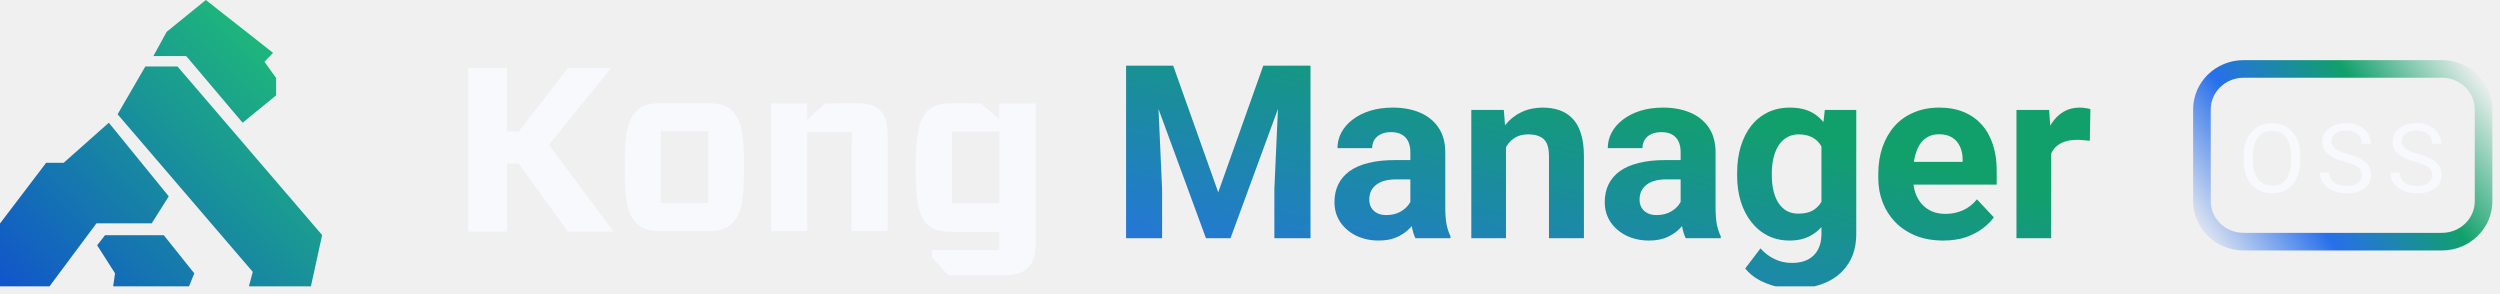
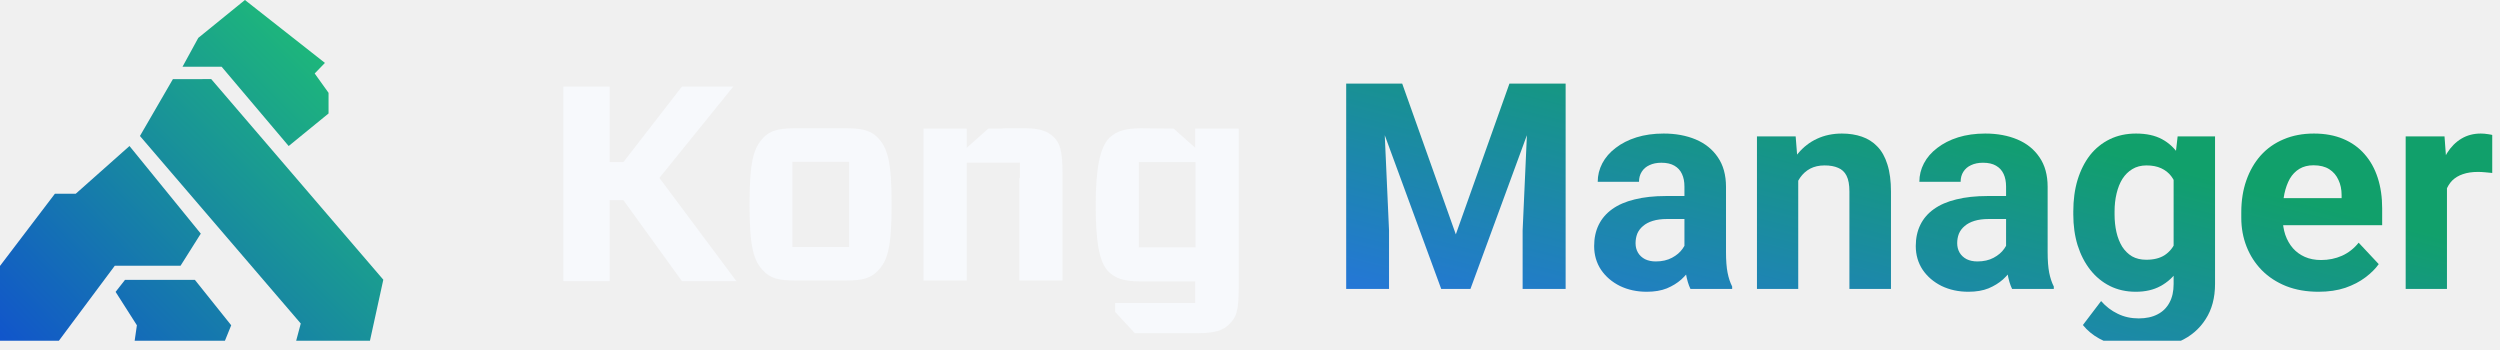
- <svg xmlns="http://www.w3.org/2000/svg" width="213" height="25" viewBox="0 0 213 25" fill="none">
-   <path d="M8.95 20.039L8.277 20.898L9.801 23.289L9.642 24.395H16.106L16.554 23.289L13.954 20.039H8.95Z" fill="url(#paint0_linear_272_6668)" />
-   <path d="M12.38 5.665L10.02 9.737L21.535 23.164L21.207 24.395H26.489L27.445 20.027L15.123 5.663L12.38 5.665Z" fill="url(#paint1_linear_272_6668)" />
-   <path d="M14.197 2.713L13.069 4.777H15.867L20.669 10.455L23.524 8.125V6.646L22.532 5.261L23.265 4.504L17.537 0L14.197 2.713Z" fill="url(#paint2_linear_272_6668)" />
-   <path d="M5.425 13.87H3.932L0 19.04V24.395H4.218L4.964 23.392L8.218 19.028H12.926L14.376 16.728L9.271 10.455L5.425 13.87Z" fill="url(#paint3_linear_272_6668)" />
-   <g clip-path="url(#clip0_272_6668)">
-     <path d="M97.348 5.593H99.955L103.793 16.385L107.631 5.593H110.238L104.84 20.292H102.746L97.348 5.593ZM95.942 5.593H98.539L99.011 16.112V20.292H95.942V5.593ZM109.047 5.593H111.654V20.292H108.576V16.112L109.047 5.593Z" fill="url(#paint4_linear_272_6668)" />
-     <path d="M120.162 17.829V12.963C120.162 12.613 120.103 12.313 119.987 12.064C119.871 11.809 119.689 11.61 119.443 11.469C119.204 11.327 118.892 11.257 118.509 11.257C118.181 11.257 117.897 11.314 117.658 11.428C117.418 11.536 117.233 11.694 117.103 11.903C116.974 12.105 116.908 12.344 116.908 12.62H113.953C113.953 12.155 114.062 11.714 114.281 11.297C114.5 10.88 114.818 10.513 115.235 10.197C115.653 9.874 116.149 9.621 116.724 9.44C117.305 9.258 117.955 9.167 118.674 9.167C119.535 9.167 120.302 9.308 120.972 9.591C121.643 9.874 122.17 10.298 122.553 10.863C122.943 11.428 123.137 12.135 123.137 12.983V17.657C123.137 18.256 123.175 18.748 123.25 19.131C123.326 19.508 123.435 19.838 123.579 20.121V20.292H120.592C120.449 19.996 120.339 19.626 120.264 19.182C120.196 18.731 120.162 18.28 120.162 17.829ZM120.551 13.639L120.572 15.285H118.92C118.53 15.285 118.191 15.329 117.904 15.416C117.617 15.504 117.38 15.628 117.196 15.79C117.011 15.944 116.874 16.126 116.785 16.335C116.703 16.544 116.662 16.772 116.662 17.021C116.662 17.27 116.72 17.496 116.836 17.698C116.953 17.893 117.121 18.048 117.339 18.162C117.558 18.27 117.815 18.324 118.109 18.324C118.554 18.324 118.94 18.236 119.269 18.061C119.597 17.886 119.85 17.671 120.028 17.415C120.213 17.159 120.309 16.917 120.316 16.688L121.095 17.92C120.986 18.196 120.835 18.482 120.644 18.778C120.459 19.074 120.223 19.354 119.936 19.616C119.648 19.872 119.303 20.084 118.899 20.252C118.496 20.413 118.017 20.494 117.463 20.494C116.758 20.494 116.118 20.356 115.543 20.08C114.976 19.798 114.524 19.411 114.189 18.919C113.86 18.421 113.696 17.856 113.696 17.223C113.696 16.651 113.806 16.143 114.025 15.699C114.243 15.255 114.565 14.881 114.989 14.578C115.42 14.269 115.957 14.037 116.6 13.882C117.243 13.72 117.989 13.639 118.838 13.639H120.551Z" fill="url(#paint5_linear_272_6668)" />
-     <path d="M128.309 11.701V20.292H125.354V9.369H128.125L128.309 11.701ZM127.879 14.447H127.078C127.078 13.639 127.184 12.912 127.396 12.266C127.608 11.614 127.906 11.058 128.289 10.601C128.672 10.136 129.127 9.783 129.654 9.541C130.188 9.291 130.783 9.167 131.44 9.167C131.959 9.167 132.435 9.241 132.866 9.389C133.297 9.537 133.666 9.773 133.974 10.096C134.289 10.419 134.529 10.846 134.693 11.378C134.864 11.91 134.95 12.559 134.95 13.326V20.292H131.973V13.316C131.973 12.832 131.905 12.455 131.768 12.186C131.631 11.916 131.429 11.728 131.162 11.62C130.903 11.506 130.581 11.449 130.198 11.449C129.801 11.449 129.456 11.526 129.161 11.681C128.874 11.836 128.635 12.051 128.443 12.327C128.258 12.596 128.118 12.912 128.022 13.276C127.926 13.639 127.879 14.03 127.879 14.447Z" fill="url(#paint6_linear_272_6668)" />
-     <path d="M143.19 17.829V12.963C143.19 12.613 143.132 12.313 143.016 12.064C142.899 11.809 142.718 11.61 142.472 11.469C142.233 11.327 141.921 11.257 141.538 11.257C141.21 11.257 140.926 11.314 140.686 11.428C140.447 11.536 140.262 11.694 140.132 11.903C140.002 12.105 139.937 12.344 139.937 12.62H136.982C136.982 12.155 137.091 11.714 137.31 11.297C137.529 10.88 137.847 10.513 138.264 10.197C138.682 9.874 139.178 9.621 139.752 9.44C140.334 9.258 140.984 9.167 141.702 9.167C142.564 9.167 143.331 9.308 144.001 9.591C144.672 9.874 145.198 10.298 145.582 10.863C145.972 11.428 146.166 12.135 146.166 12.983V17.657C146.166 18.256 146.204 18.748 146.279 19.131C146.354 19.508 146.464 19.838 146.608 20.121V20.292H143.621C143.478 19.996 143.368 19.626 143.293 19.182C143.225 18.731 143.19 18.28 143.19 17.829ZM143.58 13.639L143.601 15.285H141.948C141.559 15.285 141.22 15.329 140.933 15.416C140.645 15.504 140.409 15.628 140.225 15.79C140.04 15.944 139.903 16.126 139.814 16.335C139.732 16.544 139.691 16.772 139.691 17.021C139.691 17.27 139.749 17.496 139.865 17.698C139.982 17.893 140.149 18.048 140.368 18.162C140.587 18.27 140.843 18.324 141.138 18.324C141.583 18.324 141.969 18.236 142.297 18.061C142.626 17.886 142.879 17.671 143.057 17.415C143.242 17.159 143.337 16.917 143.344 16.688L144.124 17.92C144.015 18.196 143.864 18.482 143.673 18.778C143.488 19.074 143.252 19.354 142.965 19.616C142.677 19.872 142.332 20.084 141.928 20.252C141.525 20.413 141.045 20.494 140.491 20.494C139.787 20.494 139.147 20.356 138.572 20.08C138.004 19.798 137.553 19.411 137.218 18.919C136.889 18.421 136.725 17.856 136.725 17.223C136.725 16.651 136.835 16.143 137.053 15.699C137.272 15.255 137.594 14.881 138.018 14.578C138.449 14.269 138.986 14.037 139.629 13.882C140.272 13.72 141.018 13.639 141.867 13.639H143.58Z" fill="url(#paint7_linear_272_6668)" />
-     <path d="M155.474 9.369H158.153V19.929C158.153 20.925 157.927 21.77 157.476 22.463C157.031 23.163 156.408 23.691 155.608 24.048C154.807 24.411 153.877 24.593 152.816 24.593C152.351 24.593 151.859 24.533 151.339 24.411C150.826 24.29 150.333 24.102 149.861 23.846C149.396 23.59 149.006 23.267 148.691 22.877L149.994 21.161C150.337 21.551 150.733 21.854 151.185 22.069C151.636 22.291 152.136 22.402 152.683 22.402C153.217 22.402 153.668 22.305 154.038 22.11C154.407 21.921 154.691 21.642 154.89 21.272C155.088 20.908 155.187 20.467 155.187 19.949V11.893L155.474 9.369ZM148.003 14.962V14.75C148.003 13.915 148.106 13.158 148.311 12.478C148.523 11.792 148.821 11.203 149.204 10.712C149.594 10.22 150.066 9.84 150.62 9.571C151.175 9.302 151.8 9.167 152.498 9.167C153.237 9.167 153.856 9.302 154.356 9.571C154.855 9.84 155.266 10.224 155.587 10.722C155.909 11.213 156.158 11.795 156.337 12.468C156.521 13.135 156.665 13.865 156.767 14.659V15.123C156.665 15.884 156.511 16.591 156.306 17.244C156.1 17.896 155.83 18.468 155.495 18.96C155.16 19.444 154.743 19.821 154.243 20.09C153.75 20.36 153.162 20.494 152.478 20.494C151.794 20.494 151.175 20.356 150.62 20.08C150.073 19.804 149.604 19.417 149.214 18.919C148.824 18.421 148.523 17.836 148.311 17.163C148.106 16.49 148.003 15.756 148.003 14.962ZM150.959 14.75V14.962C150.959 15.413 151.003 15.834 151.093 16.224C151.181 16.614 151.318 16.961 151.503 17.264C151.695 17.56 151.931 17.792 152.211 17.96C152.498 18.122 152.837 18.203 153.227 18.203C153.767 18.203 154.209 18.092 154.551 17.869C154.893 17.641 155.149 17.328 155.321 16.93C155.492 16.533 155.591 16.076 155.618 15.557V14.235C155.604 13.811 155.546 13.431 155.444 13.094C155.341 12.751 155.197 12.458 155.013 12.216C154.828 11.974 154.589 11.785 154.294 11.65C154 11.516 153.651 11.449 153.247 11.449C152.857 11.449 152.519 11.536 152.232 11.711C151.951 11.879 151.715 12.111 151.523 12.408C151.339 12.704 151.198 13.054 151.102 13.458C151.007 13.855 150.959 14.286 150.959 14.75Z" fill="url(#paint8_linear_272_6668)" />
-     <path d="M165.563 20.494C164.701 20.494 163.927 20.36 163.243 20.09C162.559 19.814 161.977 19.434 161.499 18.95C161.026 18.465 160.664 17.903 160.411 17.264C160.158 16.618 160.031 15.931 160.031 15.204V14.8C160.031 13.973 160.151 13.215 160.39 12.529C160.63 11.842 160.972 11.247 161.416 10.742C161.868 10.237 162.415 9.85 163.059 9.581C163.702 9.305 164.427 9.167 165.234 9.167C166.021 9.167 166.719 9.295 167.328 9.551C167.937 9.806 168.446 10.17 168.857 10.641C169.274 11.112 169.589 11.678 169.801 12.337C170.013 12.99 170.119 13.717 170.119 14.518V15.729H161.293V13.791H167.215V13.569C167.215 13.165 167.14 12.805 166.989 12.489C166.845 12.165 166.626 11.91 166.332 11.721C166.038 11.533 165.662 11.438 165.203 11.438C164.813 11.438 164.478 11.523 164.198 11.691C163.917 11.859 163.688 12.095 163.51 12.398C163.339 12.7 163.209 13.057 163.12 13.468C163.038 13.871 162.997 14.316 162.997 14.8V15.204C162.997 15.642 163.059 16.046 163.182 16.416C163.312 16.786 163.493 17.105 163.725 17.375C163.965 17.644 164.252 17.853 164.588 18.001C164.93 18.149 165.316 18.223 165.747 18.223C166.281 18.223 166.777 18.122 167.235 17.92C167.701 17.711 168.101 17.398 168.436 16.981L169.873 18.516C169.64 18.845 169.322 19.162 168.918 19.465C168.521 19.767 168.043 20.016 167.482 20.212C166.92 20.4 166.281 20.494 165.563 20.494Z" fill="url(#paint9_linear_272_6668)" />
-     <path d="M174.757 11.752V20.292H171.802V9.369H174.583L174.757 11.752ZM178.103 9.298L178.051 11.994C177.908 11.974 177.733 11.957 177.528 11.943C177.33 11.923 177.148 11.913 176.984 11.913C176.567 11.913 176.204 11.967 175.896 12.075C175.595 12.175 175.342 12.327 175.137 12.529C174.938 12.731 174.788 12.976 174.685 13.266C174.589 13.555 174.535 13.885 174.521 14.255L173.926 14.073C173.926 13.367 173.998 12.717 174.141 12.125C174.285 11.526 174.494 11.004 174.768 10.56C175.048 10.116 175.39 9.773 175.794 9.53C176.197 9.288 176.659 9.167 177.179 9.167C177.343 9.167 177.511 9.18 177.682 9.207C177.853 9.228 177.993 9.258 178.103 9.298Z" fill="url(#paint10_linear_272_6668)" />
-     <path d="M208.049 5.872H191.156C189.195 5.872 187.605 7.415 187.605 9.318V17.142C187.605 19.045 189.195 20.588 191.156 20.588H208.049C210.011 20.588 211.601 19.045 211.601 17.142V9.318C211.601 7.415 210.011 5.872 208.049 5.872Z" stroke="url(#paint11_linear_272_6668)" stroke-width="1.5" />
-     <path d="M195.986 13.299V13.667C195.986 14.104 195.93 14.497 195.817 14.843C195.704 15.19 195.542 15.485 195.33 15.728C195.119 15.971 194.864 16.156 194.568 16.284C194.273 16.412 193.943 16.476 193.578 16.476C193.223 16.476 192.897 16.412 192.6 16.284C192.306 16.156 192.05 15.971 191.833 15.728C191.619 15.485 191.452 15.19 191.334 14.843C191.216 14.497 191.157 14.104 191.157 13.667V13.299C191.157 12.861 191.214 12.47 191.33 12.126C191.448 11.779 191.614 11.484 191.829 11.242C192.044 10.996 192.298 10.809 192.592 10.681C192.889 10.553 193.215 10.489 193.569 10.489C193.935 10.489 194.265 10.553 194.559 10.681C194.856 10.809 195.11 10.996 195.322 11.242C195.537 11.484 195.7 11.779 195.813 12.126C195.929 12.47 195.986 12.861 195.986 13.299ZM195.198 13.667V13.291C195.198 12.944 195.161 12.637 195.087 12.37C195.016 12.103 194.91 11.879 194.77 11.698C194.629 11.517 194.457 11.379 194.254 11.286C194.053 11.192 193.825 11.146 193.569 11.146C193.322 11.146 193.098 11.192 192.897 11.286C192.699 11.379 192.529 11.517 192.386 11.698C192.246 11.879 192.137 12.103 192.06 12.37C191.983 12.637 191.945 12.944 191.945 13.291V13.667C191.945 14.016 191.983 14.326 192.06 14.595C192.137 14.862 192.247 15.088 192.39 15.272C192.535 15.453 192.707 15.591 192.906 15.684C193.106 15.777 193.33 15.824 193.578 15.824C193.836 15.824 194.066 15.777 194.267 15.684C194.467 15.591 194.636 15.453 194.774 15.272C194.914 15.088 195.02 14.862 195.091 14.595C195.163 14.326 195.198 14.016 195.198 13.667Z" fill="#F7F9FC" />
-     <path d="M201.223 14.924C201.223 14.787 201.201 14.667 201.157 14.563C201.116 14.457 201.042 14.361 200.935 14.275C200.83 14.19 200.684 14.108 200.497 14.031C200.313 13.954 200.079 13.875 199.796 13.795C199.499 13.71 199.231 13.615 198.992 13.511C198.753 13.404 198.548 13.283 198.377 13.147C198.207 13.011 198.076 12.854 197.986 12.678C197.895 12.502 197.849 12.301 197.849 12.074C197.849 11.847 197.898 11.638 197.994 11.446C198.09 11.254 198.228 11.087 198.406 10.945C198.588 10.801 198.803 10.689 199.054 10.609C199.304 10.529 199.583 10.489 199.891 10.489C200.342 10.489 200.724 10.573 201.037 10.741C201.354 10.907 201.594 11.124 201.759 11.394C201.924 11.661 202.007 11.946 202.007 12.25H201.215C201.215 12.031 201.167 11.838 201.07 11.67C200.974 11.499 200.829 11.366 200.633 11.27C200.438 11.171 200.191 11.122 199.891 11.122C199.608 11.122 199.374 11.163 199.19 11.246C199.006 11.328 198.868 11.44 198.777 11.582C198.689 11.723 198.646 11.885 198.646 12.066C198.646 12.189 198.672 12.301 198.724 12.402C198.779 12.501 198.863 12.593 198.975 12.678C199.091 12.764 199.236 12.842 199.413 12.915C199.591 12.986 199.804 13.056 200.052 13.123C200.393 13.216 200.687 13.32 200.935 13.435C201.182 13.549 201.385 13.679 201.545 13.823C201.707 13.964 201.826 14.126 201.904 14.307C201.983 14.486 202.023 14.689 202.023 14.915C202.023 15.153 201.974 15.368 201.875 15.56C201.776 15.752 201.634 15.916 201.45 16.052C201.266 16.188 201.044 16.294 200.786 16.368C200.53 16.44 200.244 16.476 199.928 16.476C199.65 16.476 199.377 16.439 199.107 16.364C198.841 16.29 198.597 16.177 198.377 16.028C198.16 15.879 197.986 15.694 197.854 15.476C197.725 15.254 197.66 14.998 197.66 14.707H198.452C198.452 14.908 198.492 15.079 198.571 15.224C198.651 15.365 198.76 15.482 198.897 15.576C199.037 15.669 199.195 15.739 199.371 15.784C199.55 15.827 199.736 15.848 199.928 15.848C200.206 15.848 200.441 15.811 200.633 15.736C200.826 15.661 200.971 15.555 201.07 15.416C201.172 15.277 201.223 15.113 201.223 14.924Z" fill="#F7F9FC" />
-     <path d="M207.221 14.924C207.221 14.787 207.199 14.667 207.155 14.563C207.113 14.457 207.039 14.361 206.932 14.275C206.828 14.19 206.682 14.108 206.495 14.031C206.311 13.954 206.077 13.875 205.794 13.795C205.497 13.71 205.229 13.615 204.99 13.511C204.75 13.404 204.546 13.283 204.375 13.147C204.205 13.011 204.074 12.854 203.983 12.678C203.893 12.502 203.847 12.301 203.847 12.074C203.847 11.847 203.895 11.638 203.992 11.446C204.088 11.254 204.225 11.087 204.404 10.945C204.586 10.801 204.801 10.689 205.051 10.609C205.302 10.529 205.581 10.489 205.889 10.489C206.34 10.489 206.722 10.573 207.035 10.741C207.351 10.907 207.592 11.124 207.757 11.394C207.922 11.661 208.005 11.946 208.005 12.25H207.213C207.213 12.031 207.165 11.838 207.068 11.67C206.972 11.499 206.826 11.366 206.631 11.27C206.436 11.171 206.189 11.122 205.889 11.122C205.605 11.122 205.372 11.163 205.188 11.246C205.003 11.328 204.866 11.44 204.775 11.582C204.687 11.723 204.643 11.885 204.643 12.066C204.643 12.189 204.669 12.301 204.722 12.402C204.776 12.501 204.861 12.593 204.973 12.678C205.089 12.764 205.235 12.842 205.41 12.915C205.589 12.986 205.802 13.056 206.05 13.123C206.391 13.216 206.685 13.32 206.932 13.435C207.179 13.549 207.383 13.679 207.543 13.823C207.705 13.964 207.824 14.126 207.901 14.307C207.981 14.486 208.021 14.689 208.021 14.915C208.021 15.153 207.972 15.368 207.872 15.56C207.773 15.752 207.632 15.916 207.448 16.052C207.264 16.188 207.042 16.294 206.784 16.368C206.528 16.44 206.242 16.476 205.926 16.476C205.648 16.476 205.375 16.439 205.105 16.364C204.838 16.29 204.595 16.177 204.375 16.028C204.158 15.879 203.983 15.694 203.851 15.476C203.722 15.254 203.658 14.998 203.658 14.707H204.449C204.449 14.908 204.489 15.079 204.569 15.224C204.649 15.365 204.757 15.482 204.895 15.576C205.035 15.669 205.193 15.739 205.369 15.784C205.548 15.827 205.733 15.848 205.926 15.848C206.204 15.848 206.439 15.811 206.631 15.736C206.824 15.661 206.969 15.555 207.068 15.416C207.17 15.277 207.221 15.113 207.221 14.924Z" fill="#F7F9FC" />
-     <path fill-rule="evenodd" clip-rule="evenodd" d="M81.1 17.313H85.156V11.21H81.1V17.313ZM85.134 8.812H88.249V20.146C88.249 22.021 88.047 22.348 87.532 22.849C87.128 23.263 86.479 23.46 85.358 23.46H80.809L79.397 21.934V21.302H85.134V19.754H81.212C80.025 19.754 79.419 19.536 78.927 19.056C78.277 18.403 78.008 16.986 78.008 14.305C78.008 11.624 78.322 10.141 78.994 9.466C79.509 8.986 80.137 8.79 81.257 8.79L83.588 8.812L85.134 10.185V8.812ZM48.382 5.804H52.057L46.768 12.343L52.281 19.732H48.382L44.191 13.934H43.205V19.732H39.889V5.804H43.205V11.21H44.191L48.382 5.804ZM72.584 12.256V11.253H71.464C71.441 11.253 71.441 11.253 71.419 11.253H70.545C70.522 11.253 70.522 11.253 70.5 11.253H68.775V12.256V19.689H65.682V8.812H67.721H68.775V9.008V10.185L70.321 8.812H71.217C71.352 8.79 71.508 8.79 71.665 8.79H73.01C73.951 8.79 74.556 8.986 74.982 9.4C75.453 9.836 75.632 10.403 75.632 12.016V19.689H72.539V12.386C72.584 12.343 72.584 12.299 72.584 12.256ZM56.292 17.291H60.348V11.187H56.292V17.291ZM56.427 19.689C55.306 19.689 54.701 19.514 54.231 19.013C53.514 18.294 53.222 17.313 53.222 14.239C53.222 11.144 53.514 10.185 54.231 9.444C54.701 8.964 55.306 8.79 56.427 8.79H60.192C61.312 8.79 61.917 8.964 62.388 9.444C63.105 10.185 63.396 11.144 63.396 14.239C63.396 17.334 63.105 18.294 62.388 19.013C61.895 19.514 61.312 19.689 60.192 19.689H56.427Z" fill="#F7F9FC" />
+ <svg xmlns="http://www.w3.org/2000/svg" width="179" height="25" viewBox="0 0 179 25" fill="none">
+   <path d="M8.95 20.039L8.277 20.898L9.801 23.289L9.642 24.395H16.106L16.554 23.289L13.954 20.039H8.95Z" fill="url(#paint0_linear_272_6687)" />
+   <path d="M12.38 5.665L10.02 9.737L21.535 23.164L21.207 24.395H26.489L27.445 20.027L15.123 5.663L12.38 5.665Z" fill="url(#paint1_linear_272_6687)" />
+   <path d="M14.197 2.713L13.069 4.777H15.867L20.669 10.455L23.524 8.125V6.646L22.532 5.261L23.265 4.504L17.537 0L14.197 2.713Z" fill="url(#paint2_linear_272_6687)" />
+   <path d="M5.425 13.87H3.932L0 19.04V24.395H4.218L4.964 23.392L8.218 19.028H12.926L14.376 16.728L9.271 10.455L5.425 13.87Z" fill="url(#paint3_linear_272_6687)" />
+   <g clip-path="url(#clip0_272_6687)">
+     <path d="M97.793 5.988H100.399L104.237 16.78L108.075 5.988H110.682L105.284 20.688H103.191L97.793 5.988ZM96.387 5.988H98.983L99.455 16.508V20.688H96.387V5.988ZM109.492 5.988H112.099V20.688H109.02V16.508L109.492 5.988Z" fill="url(#paint4_linear_272_6687)" />
+     <path d="M120.606 18.225V13.358C120.606 13.008 120.548 12.709 120.431 12.46C120.315 12.204 120.134 12.006 119.888 11.864C119.648 11.723 119.337 11.652 118.954 11.652C118.625 11.652 118.341 11.71 118.102 11.824C117.862 11.932 117.678 12.09 117.548 12.298C117.418 12.5 117.353 12.739 117.353 13.015H114.397C114.397 12.551 114.507 12.11 114.725 11.693C114.945 11.275 115.262 10.909 115.68 10.592C116.097 10.269 116.593 10.017 117.168 9.835C117.75 9.653 118.4 9.562 119.118 9.562C119.98 9.562 120.746 9.704 121.416 9.986C122.087 10.269 122.614 10.693 122.997 11.259C123.387 11.824 123.582 12.531 123.582 13.379V18.053C123.582 18.652 123.619 19.143 123.695 19.527C123.77 19.904 123.88 20.234 124.023 20.516V20.688H121.037C120.893 20.392 120.784 20.022 120.708 19.577C120.64 19.126 120.606 18.675 120.606 18.225ZM120.996 14.035L121.016 15.681H119.364C118.974 15.681 118.636 15.724 118.348 15.812C118.061 15.899 117.825 16.024 117.64 16.185C117.455 16.34 117.318 16.522 117.23 16.73C117.148 16.939 117.106 17.168 117.106 17.417C117.106 17.666 117.164 17.891 117.281 18.093C117.397 18.288 117.565 18.443 117.784 18.558C118.003 18.665 118.259 18.719 118.554 18.719C118.998 18.719 119.385 18.632 119.713 18.457C120.042 18.282 120.295 18.066 120.472 17.811C120.657 17.555 120.753 17.313 120.76 17.084L121.54 18.315C121.43 18.591 121.28 18.877 121.088 19.174C120.904 19.47 120.667 19.749 120.38 20.012C120.093 20.267 119.747 20.479 119.344 20.648C118.94 20.809 118.461 20.89 117.907 20.89C117.202 20.89 116.562 20.752 115.988 20.476C115.42 20.193 114.968 19.806 114.633 19.315C114.305 18.817 114.141 18.252 114.141 17.619C114.141 17.047 114.25 16.539 114.469 16.094C114.688 15.65 115.009 15.277 115.434 14.974C115.864 14.664 116.402 14.432 117.045 14.277C117.688 14.116 118.434 14.035 119.282 14.035H120.996Z" fill="url(#paint5_linear_272_6687)" />
+     <path d="M128.754 12.097V20.688H125.798V9.764H128.569L128.754 12.097ZM128.323 14.842H127.523C127.523 14.035 127.629 13.308 127.84 12.662C128.053 12.009 128.35 11.454 128.733 10.996C129.117 10.532 129.572 10.178 130.098 9.936C130.632 9.687 131.227 9.562 131.884 9.562C132.404 9.562 132.88 9.637 133.31 9.785C133.741 9.933 134.111 10.168 134.419 10.491C134.734 10.814 134.973 11.242 135.137 11.773C135.308 12.305 135.394 12.955 135.394 13.722V20.688H132.418V13.712C132.418 13.227 132.349 12.85 132.212 12.581C132.076 12.312 131.874 12.123 131.607 12.016C131.347 11.901 131.026 11.844 130.642 11.844C130.245 11.844 129.9 11.921 129.606 12.076C129.318 12.231 129.079 12.447 128.887 12.722C128.703 12.992 128.562 13.308 128.467 13.671C128.371 14.035 128.323 14.425 128.323 14.842Z" fill="url(#paint6_linear_272_6687)" />
+     <path d="M143.635 18.225V13.358C143.635 13.008 143.576 12.709 143.46 12.46C143.344 12.204 143.163 12.006 142.916 11.864C142.677 11.723 142.366 11.652 141.982 11.652C141.654 11.652 141.37 11.71 141.131 11.824C140.891 11.932 140.707 12.09 140.576 12.298C140.447 12.5 140.381 12.739 140.381 13.015H137.426C137.426 12.551 137.535 12.11 137.754 11.693C137.973 11.275 138.291 10.909 138.709 10.592C139.126 10.269 139.622 10.017 140.197 9.835C140.778 9.653 141.428 9.562 142.147 9.562C143.009 9.562 143.775 9.704 144.445 9.986C145.116 10.269 145.643 10.693 146.026 11.259C146.416 11.824 146.611 12.531 146.611 13.379V18.053C146.611 18.652 146.648 19.143 146.723 19.527C146.799 19.904 146.909 20.234 147.052 20.516V20.688H144.066C143.922 20.392 143.813 20.022 143.737 19.577C143.669 19.126 143.635 18.675 143.635 18.225ZM144.024 14.035L144.045 15.681H142.393C142.003 15.681 141.664 15.724 141.377 15.812C141.09 15.899 140.854 16.024 140.669 16.185C140.484 16.34 140.347 16.522 140.259 16.73C140.176 16.939 140.135 17.168 140.135 17.417C140.135 17.666 140.193 17.891 140.31 18.093C140.426 18.288 140.594 18.443 140.813 18.558C141.031 18.665 141.288 18.719 141.582 18.719C142.027 18.719 142.414 18.632 142.742 18.457C143.07 18.282 143.323 18.066 143.501 17.811C143.686 17.555 143.782 17.313 143.789 17.084L144.569 18.315C144.459 18.591 144.309 18.877 144.117 19.174C143.932 19.47 143.696 19.749 143.409 20.012C143.121 20.267 142.776 20.479 142.372 20.648C141.969 20.809 141.49 20.89 140.936 20.89C140.231 20.89 139.591 20.752 139.017 20.476C138.449 20.193 137.997 19.806 137.662 19.315C137.334 18.817 137.169 18.252 137.169 17.619C137.169 17.047 137.279 16.539 137.498 16.094C137.717 15.65 138.038 15.277 138.463 14.974C138.893 14.664 139.43 14.432 140.073 14.277C140.717 14.116 141.463 14.035 142.311 14.035H144.024Z" fill="url(#paint7_linear_272_6687)" />
+     <path d="M155.919 9.764H158.597V20.324C158.597 21.321 158.372 22.165 157.92 22.858C157.475 23.558 156.853 24.087 156.052 24.444C155.252 24.807 154.321 24.989 153.261 24.989C152.796 24.989 152.303 24.928 151.783 24.807C151.27 24.686 150.777 24.497 150.305 24.242C149.84 23.986 149.45 23.663 149.135 23.272L150.439 21.556C150.781 21.947 151.177 22.249 151.629 22.465C152.08 22.687 152.58 22.798 153.127 22.798C153.661 22.798 154.113 22.7 154.482 22.505C154.852 22.317 155.135 22.037 155.334 21.667C155.532 21.304 155.631 20.863 155.631 20.345V12.288L155.919 9.764ZM148.448 15.357V15.145C148.448 14.311 148.55 13.554 148.756 12.874C148.968 12.187 149.266 11.598 149.648 11.107C150.038 10.616 150.511 10.236 151.065 9.966C151.619 9.697 152.245 9.562 152.943 9.562C153.681 9.562 154.301 9.697 154.8 9.966C155.3 10.236 155.71 10.619 156.031 11.117C156.353 11.608 156.603 12.191 156.781 12.864C156.966 13.53 157.109 14.26 157.212 15.055V15.519C157.109 16.279 156.955 16.986 156.75 17.639C156.545 18.292 156.275 18.864 155.939 19.355C155.604 19.84 155.187 20.217 154.687 20.486C154.195 20.755 153.606 20.89 152.922 20.89C152.238 20.89 151.619 20.752 151.065 20.476C150.518 20.2 150.049 19.813 149.659 19.315C149.269 18.817 148.968 18.231 148.756 17.558C148.55 16.885 148.448 16.152 148.448 15.357ZM151.403 15.145V15.357C151.403 15.808 151.448 16.229 151.537 16.619C151.626 17.01 151.763 17.356 151.947 17.659C152.139 17.955 152.375 18.188 152.655 18.356C152.943 18.517 153.281 18.598 153.671 18.598C154.212 18.598 154.653 18.487 154.995 18.265C155.337 18.036 155.594 17.723 155.765 17.326C155.936 16.929 156.035 16.471 156.063 15.953V14.63C156.049 14.207 155.991 13.826 155.888 13.49C155.785 13.146 155.642 12.854 155.457 12.611C155.272 12.369 155.033 12.181 154.739 12.046C154.444 11.911 154.095 11.844 153.692 11.844C153.302 11.844 152.963 11.932 152.676 12.107C152.395 12.275 152.159 12.507 151.968 12.803C151.783 13.099 151.643 13.449 151.547 13.853C151.451 14.25 151.403 14.681 151.403 15.145Z" fill="url(#paint8_linear_272_6687)" />
+     <path d="M166.007 20.89C165.145 20.89 164.372 20.755 163.688 20.486C163.003 20.21 162.422 19.83 161.943 19.345C161.471 18.861 161.108 18.299 160.855 17.659C160.602 17.013 160.476 16.327 160.476 15.6V15.196C160.476 14.368 160.595 13.611 160.835 12.924C161.074 12.238 161.416 11.642 161.861 11.137C162.312 10.633 162.86 10.246 163.503 9.976C164.146 9.7 164.871 9.562 165.679 9.562C166.465 9.562 167.163 9.69 167.772 9.946C168.381 10.202 168.891 10.565 169.301 11.037C169.718 11.508 170.033 12.073 170.245 12.732C170.457 13.385 170.563 14.112 170.563 14.913V16.125H161.738V14.186H167.659V13.964C167.659 13.56 167.584 13.2 167.433 12.884C167.29 12.561 167.071 12.305 166.777 12.117C166.482 11.928 166.106 11.834 165.647 11.834C165.258 11.834 164.923 11.918 164.642 12.086C164.361 12.255 164.132 12.49 163.954 12.793C163.784 13.096 163.653 13.453 163.564 13.863C163.482 14.267 163.441 14.711 163.441 15.196V15.6C163.441 16.037 163.503 16.441 163.626 16.811C163.756 17.181 163.937 17.501 164.17 17.77C164.409 18.04 164.697 18.248 165.032 18.396C165.374 18.544 165.76 18.618 166.192 18.618C166.725 18.618 167.221 18.517 167.68 18.315C168.145 18.107 168.545 17.794 168.88 17.377L170.317 18.911C170.085 19.241 169.766 19.557 169.363 19.86C168.966 20.163 168.487 20.412 167.926 20.607C167.365 20.796 166.725 20.89 166.007 20.89Z" fill="url(#paint9_linear_272_6687)" />
+     <path d="M175.202 12.147V20.688H172.246V9.764H175.027L175.202 12.147ZM178.547 9.694L178.496 12.389C178.352 12.369 178.178 12.352 177.972 12.339C177.774 12.319 177.593 12.309 177.428 12.309C177.011 12.309 176.649 12.362 176.341 12.47C176.04 12.571 175.787 12.722 175.581 12.924C175.383 13.126 175.232 13.372 175.13 13.661C175.034 13.951 174.979 14.28 174.965 14.651L174.37 14.469C174.37 13.762 174.442 13.113 174.586 12.521C174.729 11.921 174.938 11.4 175.212 10.956C175.492 10.511 175.834 10.168 176.238 9.926C176.642 9.684 177.104 9.562 177.623 9.562C177.788 9.562 177.955 9.576 178.126 9.603C178.298 9.623 178.438 9.653 178.547 9.694Z" fill="url(#paint10_linear_272_6687)" />
+     <path fill-rule="evenodd" clip-rule="evenodd" d="M81.544 17.708H85.6V11.605H81.544V17.708ZM85.578 9.207H88.693V20.542C88.693 22.416 88.492 22.743 87.976 23.245C87.573 23.659 86.923 23.855 85.802 23.855H81.253L79.842 22.329V21.697H85.578V20.149H81.657C80.469 20.149 79.864 19.931 79.371 19.452C78.721 18.798 78.452 17.381 78.452 14.7C78.452 12.019 78.766 10.537 79.438 9.861C79.954 9.382 80.581 9.185 81.702 9.185L84.032 9.207L85.578 10.581V9.207ZM48.826 6.199H52.502L47.213 12.738L52.725 20.128H48.826L44.636 14.33H43.65V20.128H40.333V6.199H43.65V11.605H44.636L48.826 6.199ZM73.028 12.651V11.649H71.908C71.886 11.649 71.886 11.649 71.863 11.649H70.989C70.967 11.649 70.967 11.649 70.944 11.649H69.219V12.651V20.084H66.126V9.207H68.166H69.219V9.403V10.581L70.765 9.207H71.662C71.796 9.185 71.953 9.185 72.11 9.185H73.454C74.395 9.185 75.001 9.382 75.426 9.796C75.897 10.232 76.076 10.798 76.076 12.411V20.084H72.984V12.782C73.028 12.738 73.028 12.695 73.028 12.651ZM56.737 17.686H60.793V11.583H56.737V17.686ZM56.871 20.084C55.751 20.084 55.146 19.91 54.675 19.408C53.958 18.689 53.667 17.708 53.667 14.635C53.667 11.54 53.958 10.581 54.675 9.839C55.146 9.36 55.751 9.185 56.871 9.185H60.636C61.757 9.185 62.362 9.36 62.832 9.839C63.549 10.581 63.841 11.54 63.841 14.635C63.841 17.73 63.549 18.689 62.832 19.408C62.339 19.91 61.757 20.084 60.636 20.084H56.871Z" fill="#F7F9FC" />
  </g>
  <defs>
-     <linearGradient id="paint0_linear_272_6668" x1="-0.031" y1="24.381" x2="21.409" y2="2.965" gradientUnits="userSpaceOnUse">
+     <linearGradient id="paint0_linear_272_6687" x1="-0.031" y1="24.381" x2="21.409" y2="2.965" gradientUnits="userSpaceOnUse">
      <stop stop-color="#1155CB" />
      <stop offset="1" stop-color="#1DB57C" />
    </linearGradient>
-     <linearGradient id="paint1_linear_272_6668" x1="-0.257" y1="24.381" x2="20.974" y2="2.762" gradientUnits="userSpaceOnUse">
+     <linearGradient id="paint1_linear_272_6687" x1="-0.257" y1="24.381" x2="20.974" y2="2.762" gradientUnits="userSpaceOnUse">
      <stop stop-color="#1155CB" />
      <stop offset="1" stop-color="#1DB57C" />
    </linearGradient>
-     <linearGradient id="paint2_linear_272_6668" x1="-0.073" y1="24.773" x2="21.437" y2="3.053" gradientUnits="userSpaceOnUse">
+     <linearGradient id="paint2_linear_272_6687" x1="-0.073" y1="24.773" x2="21.437" y2="3.053" gradientUnits="userSpaceOnUse">
      <stop stop-color="#1155CB" />
      <stop offset="1" stop-color="#1DB57C" />
    </linearGradient>
-     <linearGradient id="paint3_linear_272_6668" x1="0.022" y1="24.381" x2="21.412" y2="3.654" gradientUnits="userSpaceOnUse">
+     <linearGradient id="paint3_linear_272_6687" x1="0.022" y1="24.381" x2="21.412" y2="3.654" gradientUnits="userSpaceOnUse">
      <stop stop-color="#1155CB" />
      <stop offset="1" stop-color="#1DB57C" />
    </linearGradient>
-     <linearGradient id="paint4_linear_272_6668" x1="156.238" y1="11.875" x2="149.566" y2="38.189" gradientUnits="userSpaceOnUse">
+     <linearGradient id="paint4_linear_272_6687" x1="156.682" y1="12.271" x2="150.01" y2="38.584" gradientUnits="userSpaceOnUse">
      <stop stop-color="#11A06B" />
      <stop offset="1" stop-color="#286FEB" />
    </linearGradient>
-     <linearGradient id="paint5_linear_272_6668" x1="156.237" y1="11.875" x2="149.566" y2="38.189" gradientUnits="userSpaceOnUse">
+     <linearGradient id="paint5_linear_272_6687" x1="156.682" y1="12.271" x2="150.01" y2="38.585" gradientUnits="userSpaceOnUse">
      <stop stop-color="#11A06B" />
      <stop offset="1" stop-color="#286FEB" />
    </linearGradient>
-     <linearGradient id="paint6_linear_272_6668" x1="156.237" y1="11.875" x2="149.566" y2="38.189" gradientUnits="userSpaceOnUse">
+     <linearGradient id="paint6_linear_272_6687" x1="156.682" y1="12.271" x2="150.01" y2="38.585" gradientUnits="userSpaceOnUse">
      <stop stop-color="#11A06B" />
      <stop offset="1" stop-color="#286FEB" />
    </linearGradient>
-     <linearGradient id="paint7_linear_272_6668" x1="156.237" y1="11.875" x2="149.566" y2="38.189" gradientUnits="userSpaceOnUse">
+     <linearGradient id="paint7_linear_272_6687" x1="156.682" y1="12.271" x2="150.01" y2="38.585" gradientUnits="userSpaceOnUse">
      <stop stop-color="#11A06B" />
      <stop offset="1" stop-color="#286FEB" />
    </linearGradient>
-     <linearGradient id="paint8_linear_272_6668" x1="156.238" y1="11.875" x2="149.566" y2="38.189" gradientUnits="userSpaceOnUse">
+     <linearGradient id="paint8_linear_272_6687" x1="156.682" y1="12.271" x2="150.01" y2="38.585" gradientUnits="userSpaceOnUse">
      <stop stop-color="#11A06B" />
      <stop offset="1" stop-color="#286FEB" />
    </linearGradient>
-     <linearGradient id="paint9_linear_272_6668" x1="156.238" y1="11.875" x2="149.566" y2="38.189" gradientUnits="userSpaceOnUse">
+     <linearGradient id="paint9_linear_272_6687" x1="156.682" y1="12.271" x2="150.01" y2="38.585" gradientUnits="userSpaceOnUse">
      <stop stop-color="#11A06B" />
      <stop offset="1" stop-color="#286FEB" />
    </linearGradient>
-     <linearGradient id="paint10_linear_272_6668" x1="156.237" y1="11.875" x2="149.566" y2="38.189" gradientUnits="userSpaceOnUse">
+     <linearGradient id="paint10_linear_272_6687" x1="156.682" y1="12.271" x2="150.01" y2="38.585" gradientUnits="userSpaceOnUse">
      <stop stop-color="#11A06B" />
      <stop offset="1" stop-color="#286FEB" />
    </linearGradient>
-     <linearGradient id="paint11_linear_272_6668" x1="211.888" y1="6.897" x2="188.964" y2="23.185" gradientUnits="userSpaceOnUse">
-       <stop stop-color="#F1F1F1" />
-       <stop offset="0.333" stop-color="#11A06B" />
-       <stop offset="0.667" stop-color="#286FEB" />
-       <stop offset="1" stop-color="#F1F1F1" />
-     </linearGradient>
-     <clipPath id="clip0_272_6668">
-       <rect width="173" height="20" fill="white" transform="translate(39.4443 4.39551)" />
+     <clipPath id="clip0_272_6687">
+       <rect width="139" height="20" fill="white" transform="translate(39.4443 4.39551)" />
    </clipPath>
  </defs>
</svg>
